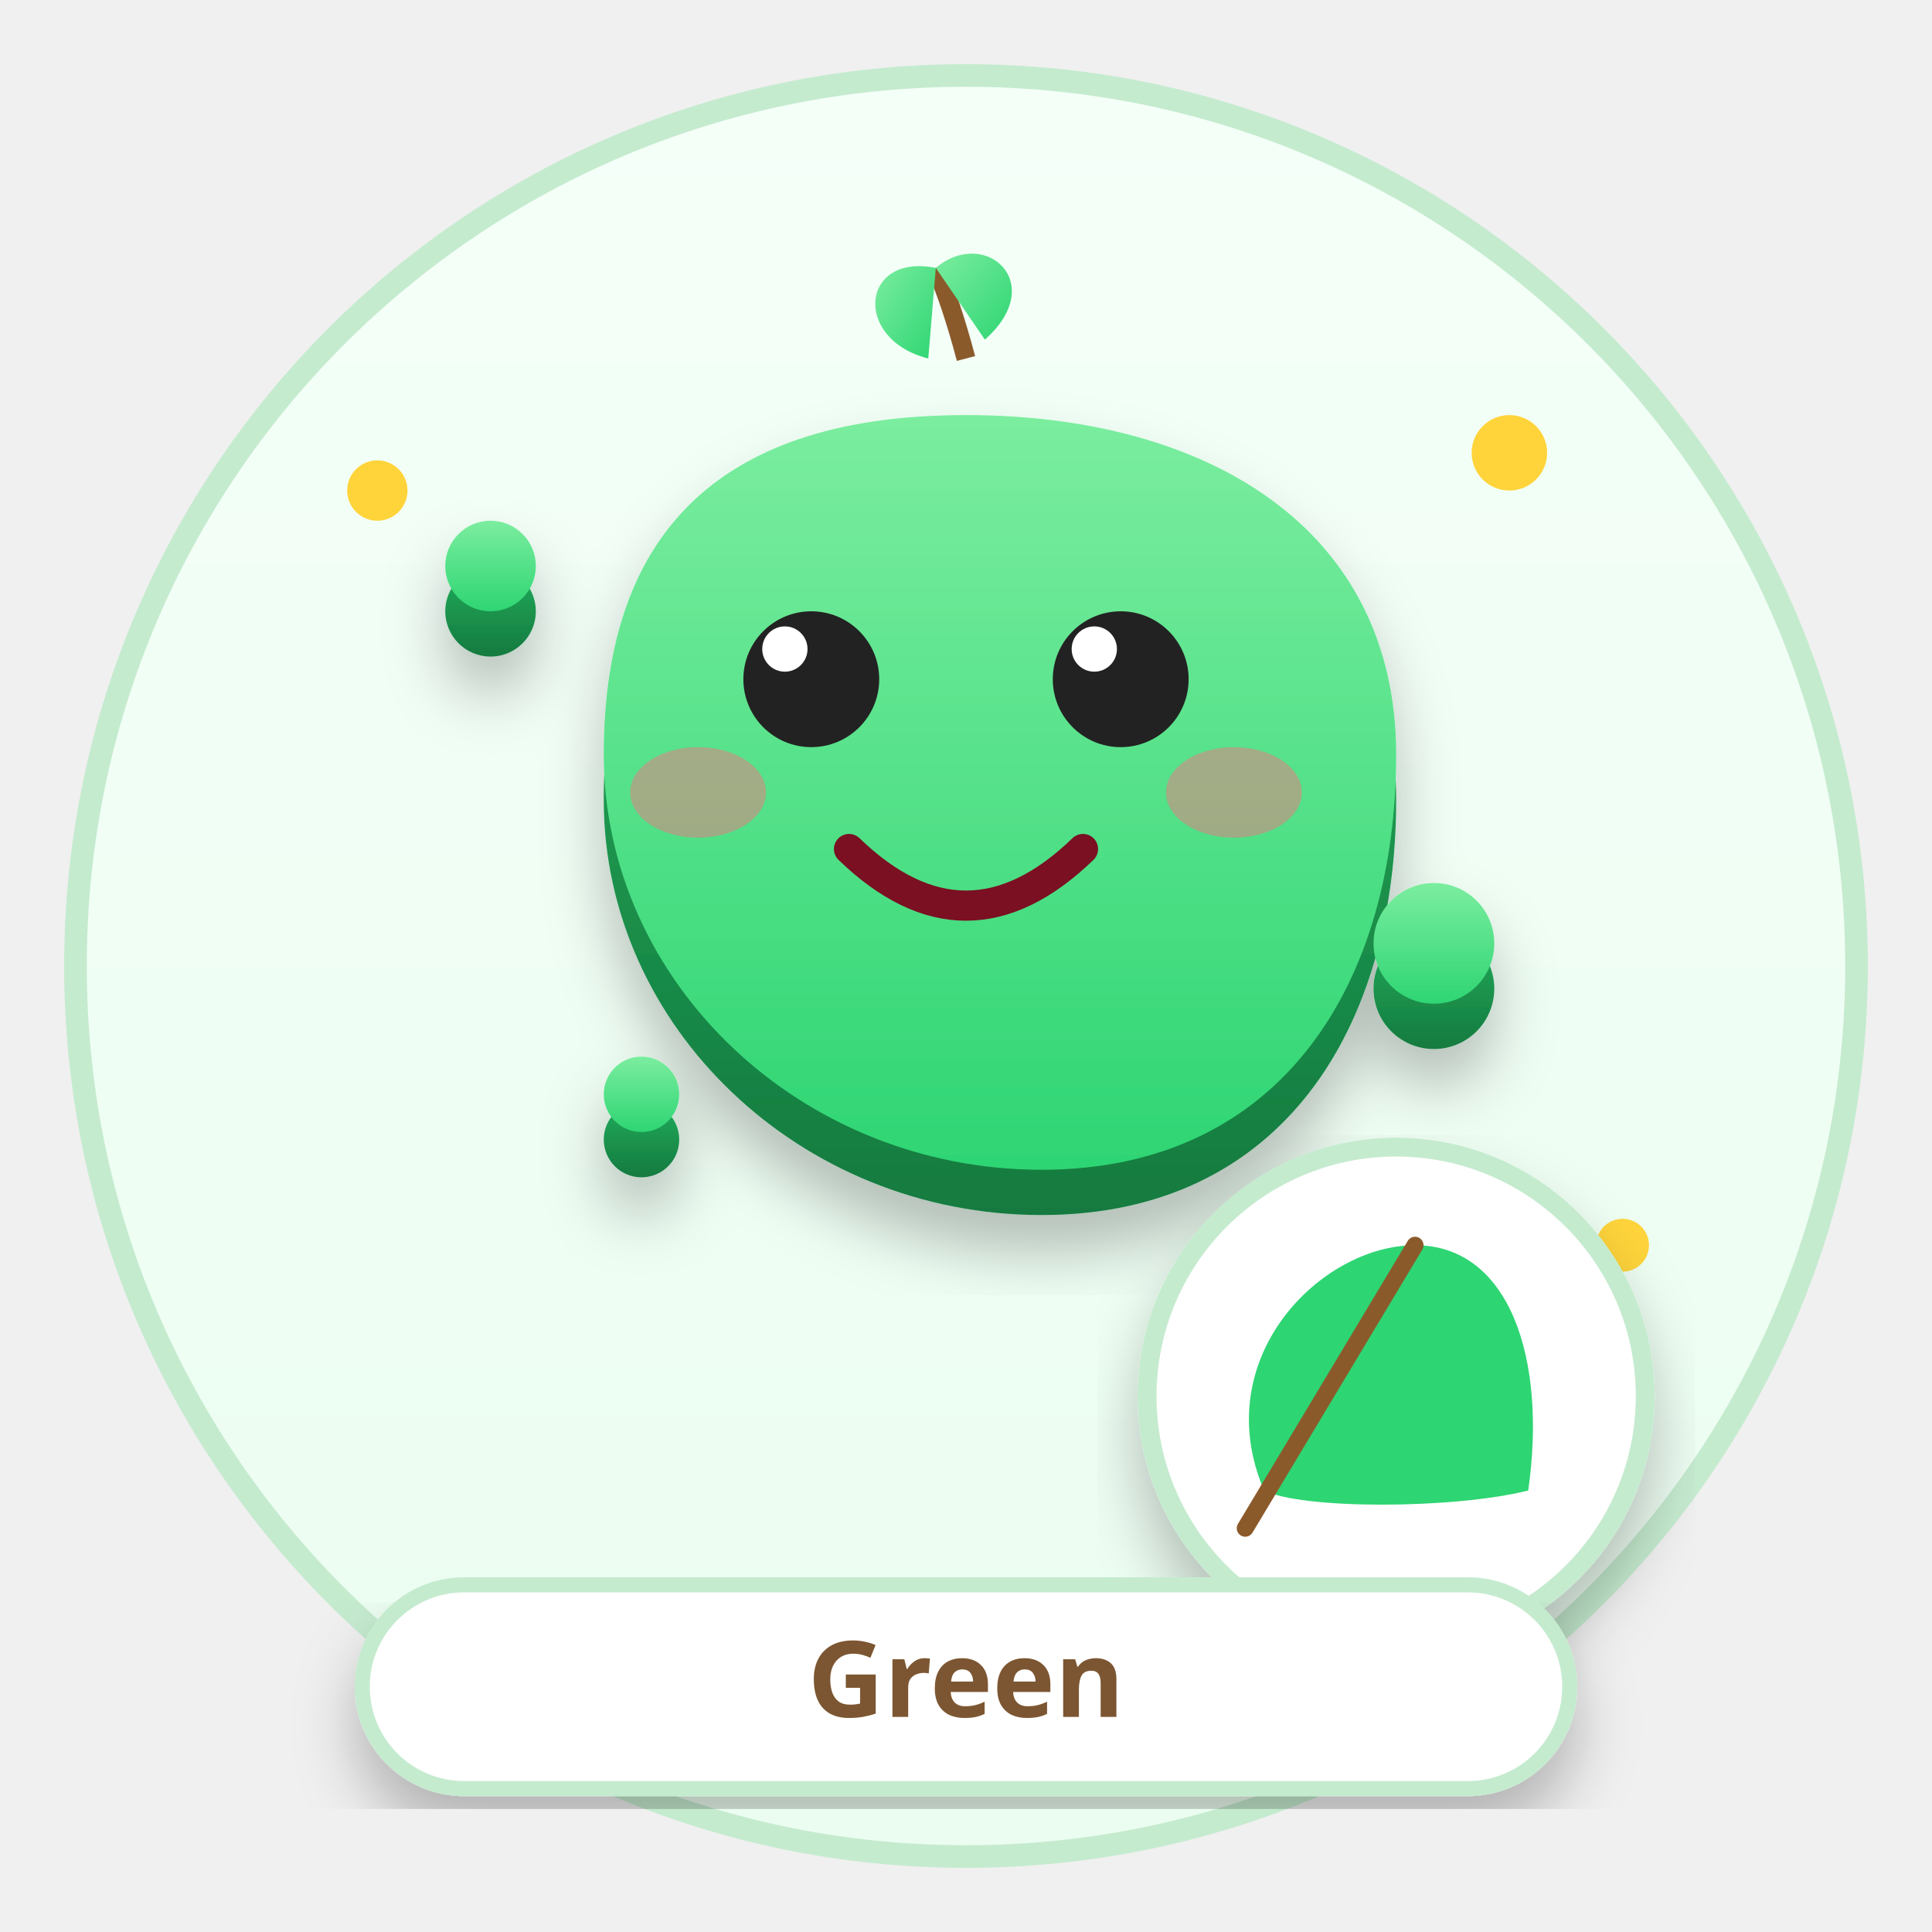
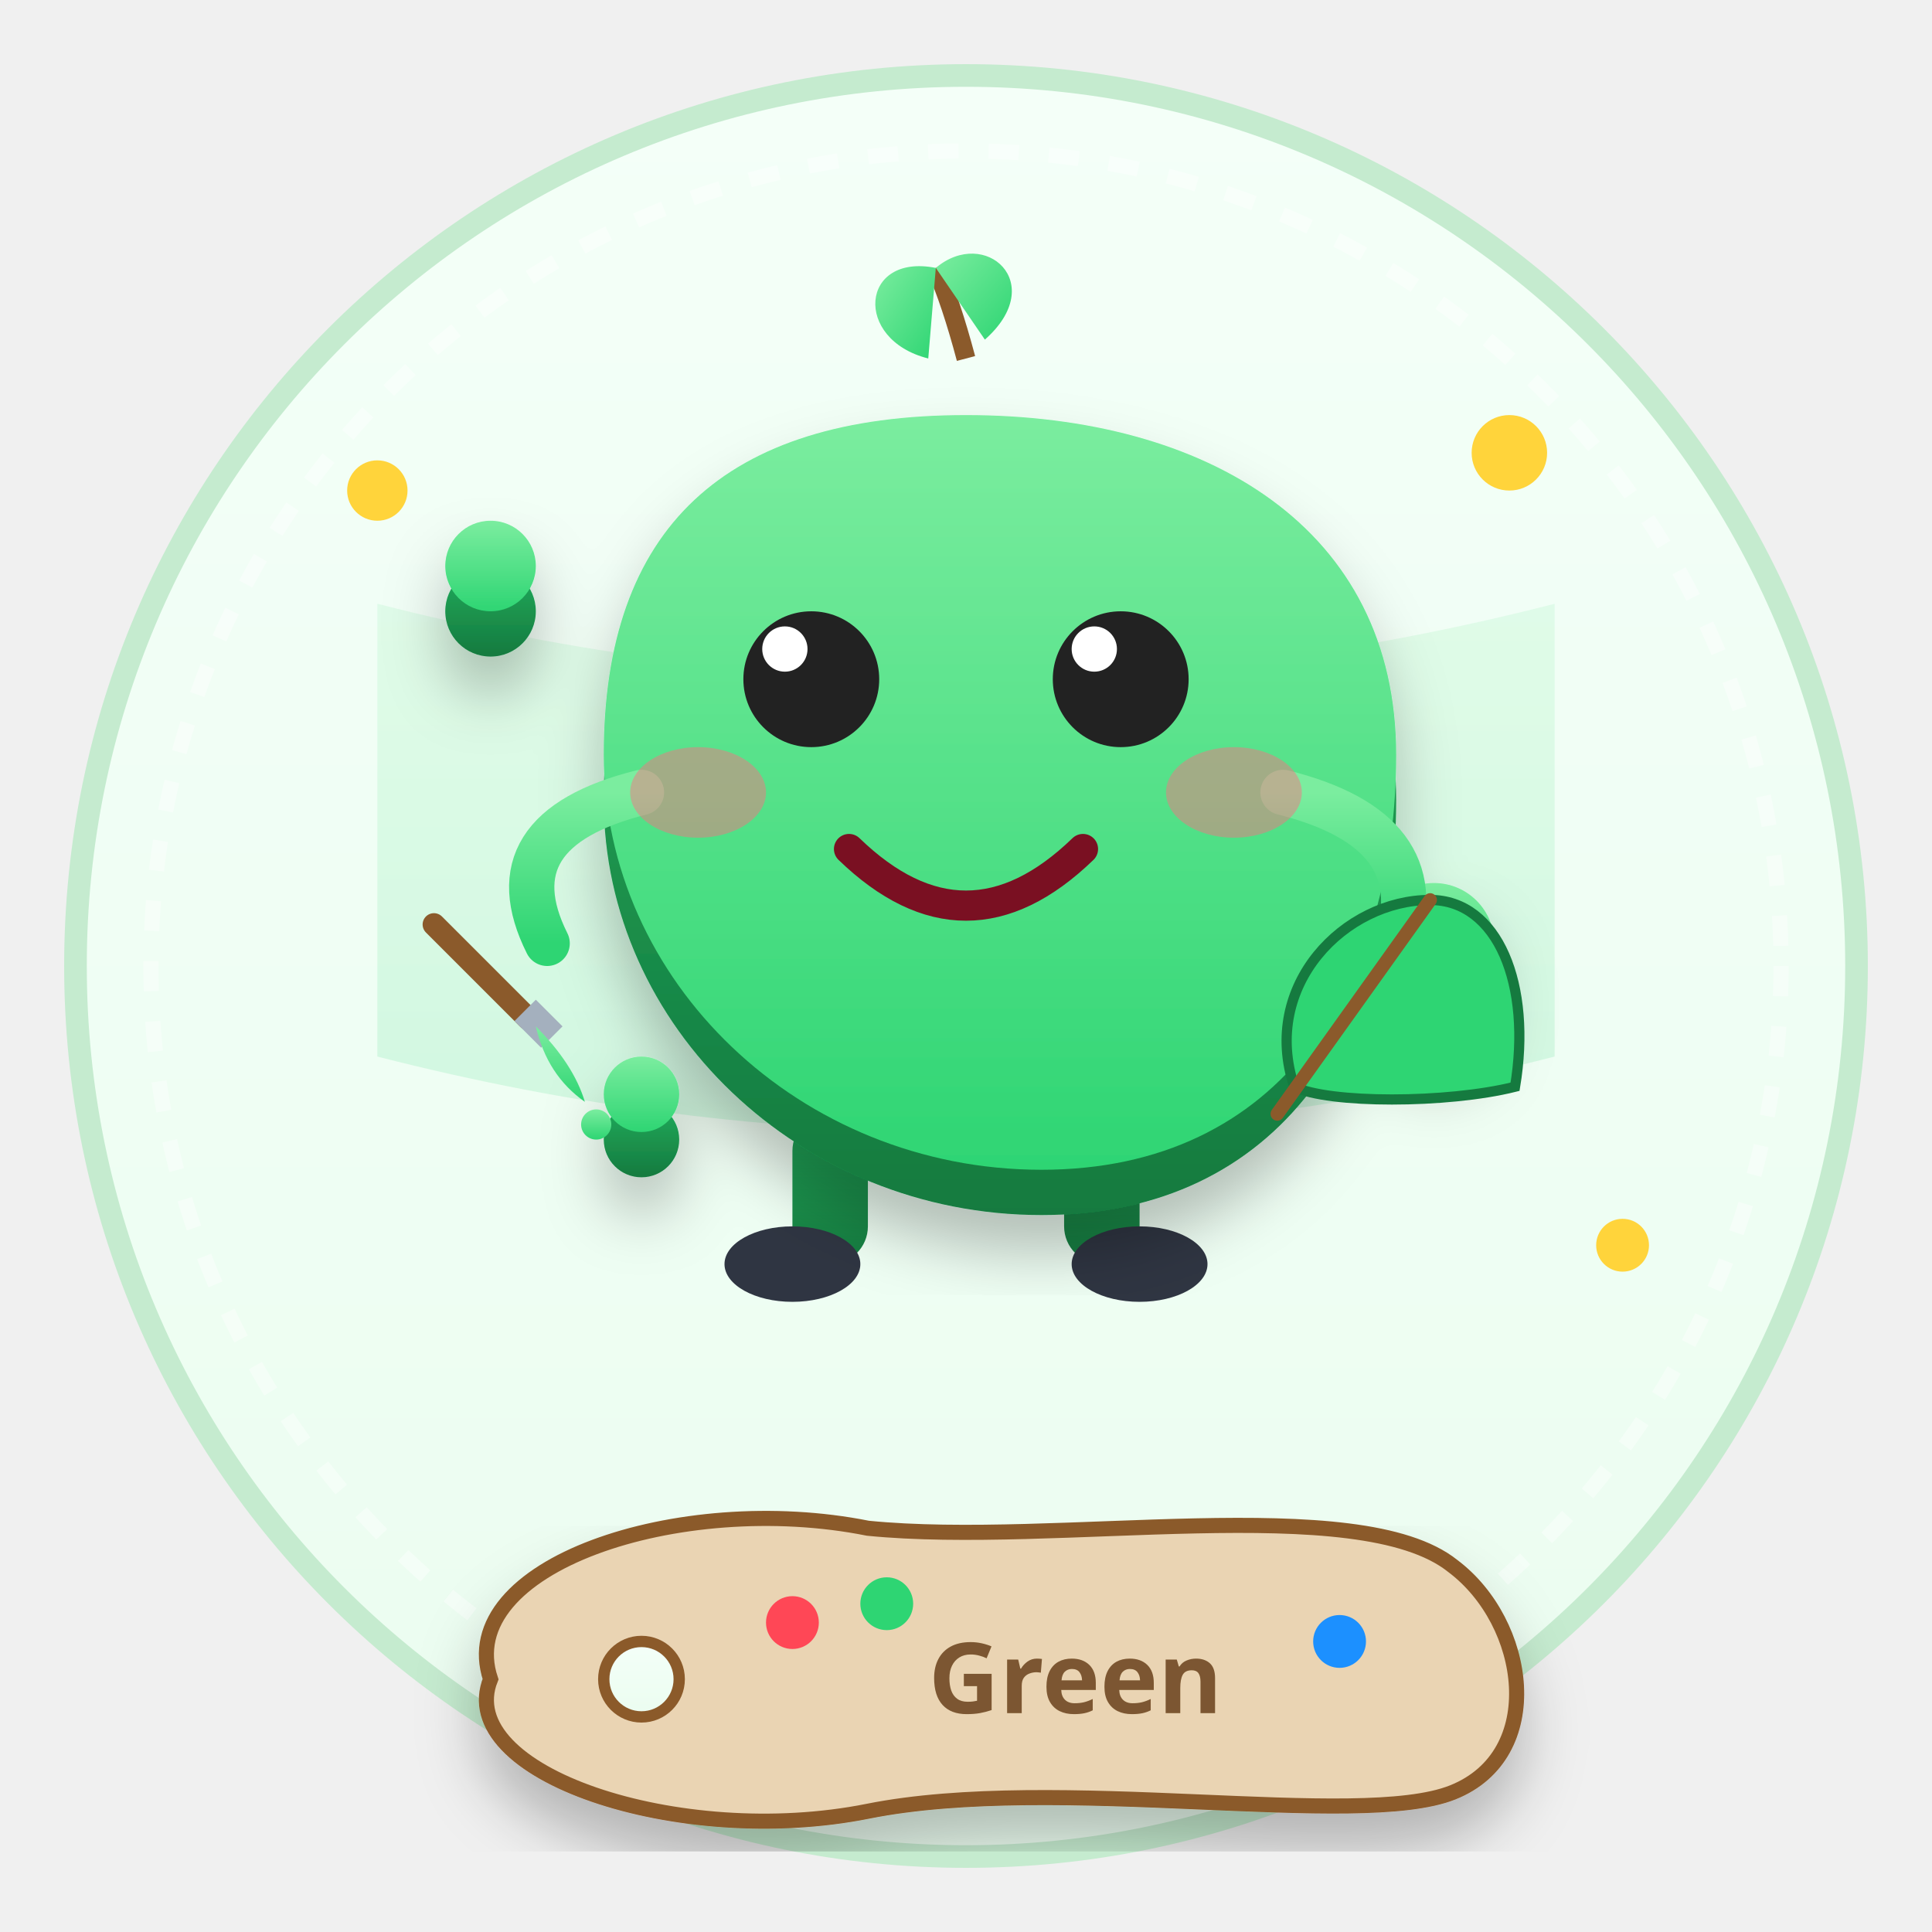
<svg xmlns="http://www.w3.org/2000/svg" viewBox="0 0 512 512" width="100%" height="100%">
  <defs>
    <linearGradient id="bg-green" x1="0%" y1="0%" x2="0%" y2="100%">
      <stop offset="0%" stop-color="#F4FFF8" />
      <stop offset="100%" stop-color="#EBFDF0" />
    </linearGradient>
    <linearGradient id="front-green" x1="0%" y1="0%" x2="0%" y2="100%">
      <stop offset="0%" stop-color="#7bed9f" />
      <stop offset="100%" stop-color="#2ed573" />
    </linearGradient>
    <linearGradient id="side-green" x1="0%" y1="0%" x2="0%" y2="100%">
      <stop offset="0%" stop-color="#22ad5c" />
      <stop offset="100%" stop-color="#157a3f" />
    </linearGradient>
    <linearGradient id="leaf-green" x1="0%" y1="0%" x2="100%" y2="100%">
      <stop offset="0%" stop-color="#7BED9F" />
      <stop offset="100%" stop-color="#2ED573" />
    </linearGradient>
    <filter id="shadow-green">
      <feDropShadow dx="0" dy="10" stdDeviation="8" flood-color="#000000" flood-opacity="0.25" />
    </filter>
  </defs>
  <circle cx="256" cy="256" r="236" fill="url(#bg-green)" stroke="#C5EBCF" stroke-width="6" />
+   <circle cx="256" cy="256" r="216" fill="none" stroke="#ffffff" stroke-width="4" stroke-dasharray="8,8" opacity="0.4" />
+   <path d="M 100 160 Q 256 200 412 160 L 412 280 Q 256 320 100 280 Z" fill="url(#front-green)" opacity="0.15" />
  <g fill="#FFD43B">
    <circle cx="100" cy="130" r="8" />
    <circle cx="400" cy="120" r="10" />
    <circle cx="430" cy="330" r="7" />
+   </g>
+   <g>
+     <rect x="210" y="295" width="20" height="40" rx="10" fill="url(#side-green)" />
+     <rect x="282" y="295" width="20" height="40" rx="10" fill="url(#side-green)" />
+     <ellipse cx="210" cy="335" rx="18" ry="10" fill="#2f3542" />
+     <ellipse cx="302" cy="335" rx="18" ry="10" fill="#2f3542" />
  </g>
  <g filter="url(#shadow-green)">
    <g fill="url(#side-green)" transform="translate(0, 12)">
      <path d="M 256 110 C 320 110, 370 140, 370 200 C 370 260, 340 310, 276 310 C 212 310, 160 260, 160 200 C 160 140, 192 110, 256 110 Z" />
      <circle cx="130" cy="150" r="12" />
      <circle cx="380" cy="250" r="16" />
      <circle cx="170" cy="290" r="10" />
    </g>
    <g fill="url(#front-green)">
      <path d="M 256 110 C 320 110, 370 140, 370 200 C 370 260, 340 310, 276 310 C 212 310, 160 260, 160 200 C 160 140, 192 110, 256 110 Z" />
      <circle cx="130" cy="150" r="12" />
      <circle cx="380" cy="250" r="16" />
      <circle cx="170" cy="290" r="10" />
    </g>
  </g>
+   <g>
+     <path d="M 170 210 Q 130 220 145 250" stroke="url(#front-green)" stroke-width="12" fill="none" stroke-linecap="round" />
+     <g transform="translate(130 260)">
+       <path d="M -15 -15 L 10 10" stroke="#8B5A2B" stroke-width="6" stroke-linecap="round" />
+       <rect x="7" y="7" width="10" height="8" fill="#a4b0be" transform="rotate(45 12 12)" />
+       <path d="M 12 12 Q 22 22 25 32 Q 15 25 12 12" fill="url(#front-green)" />
+       <circle cx="28" cy="38" r="4" fill="url(#front-green)" />
+     </g>
+     <path d="M 340 210 Q 380 220 370 250" stroke="url(#front-green)" stroke-width="12" fill="none" stroke-linecap="round" />
+   </g>
  <g transform="translate(256 95)">
    <path d="M0 0 Q-4 -15 -8 -24" stroke="#8B5A2B" stroke-width="5" fill="none" />
    <path d="M-8 -24 C-28 -28 -30 -5 -10 0 Z" fill="url(#leaf-green)" />
    <path d="M-8 -24 C5 -35 22 -20 5 -5 Z" fill="url(#leaf-green)" />
  </g>
  <g>
    <circle cx="215" cy="180" r="18" fill="#222" />
    <circle cx="208" cy="172" r="6" fill="#FFF" />
    <circle cx="297" cy="180" r="18" fill="#222" />
    <circle cx="290" cy="172" r="6" fill="#FFF" />
  </g>
  <ellipse cx="185" cy="210" rx="18" ry="12" fill="#FF6B81" opacity="0.45" />
  <ellipse cx="327" cy="210" rx="18" ry="12" fill="#FF6B81" opacity="0.45" />
  <path d="M225 225 Q256 255 287 225" stroke="#7A1022" stroke-width="8" fill="none" stroke-linecap="round" />
+   <g transform="translate(370 270) scale(0.9)">
+     <path d="M -30 20 C -40 -10 -15 -35 10 -35 C 30 -35 40 -10 35 20 C 15 25 -20 25 -30 20 Z" fill="#2ed573" stroke="#157a3f" stroke-width="3" />
+     <path d="M -35 28 L 10 -35" stroke="#8B5A2B" stroke-width="4" fill="none" stroke-linecap="round" />
+   </g>
  <g filter="url(#shadow-green)">
-     <circle cx="370" cy="370" r="66" fill="#ffffff" stroke="#C5EBCF" stroke-width="5" />
-   </g>
-   <path d="M 335 395 C 320 360 350 330 375 330 C 400 330 410 360 405 395 C 385 400 345 400 335 395 Z" fill="#2ed573" />
-   <path d="M 330 405 L 375 330" stroke="#8B5A2B" stroke-width="4.5" fill="none" stroke-linecap="round" />
-   <g filter="url(#shadow-green)">
-     <rect x="96" y="420" width="320" height="54" rx="27" fill="#FFF" stroke="#C5EBCF" stroke-width="4" />
-     <text x="256" y="455" text-anchor="middle" font-size="28" font-weight="900" font-family="Comic Sans MS, Arial Rounded MT Bold, sans-serif" fill="#7C5730">Green</text>
+     <path d="M 130 445 C 120 415, 180 395, 230 405 C 280 410, 360 395, 385 415 C 405 430, 410 465, 385 475 C 360 485, 280 470, 230 480 C 180 490, 120 470, 130 445 Z" fill="#EAD4B3" stroke="#8B5A2B" stroke-width="4" />
+     <circle cx="170" cy="445" r="10" fill="url(#bg-green)" stroke="#8B5A2B" stroke-width="3" />
+     <circle cx="210" cy="430" r="7" fill="#ff4757" />
+     <circle cx="235" cy="425" r="7" fill="#2ed573" />
+     <circle cx="355" cy="435" r="7" fill="#1e90ff" />
+     <text x="285" y="454" text-anchor="middle" font-size="26" font-weight="900" font-family="Comic Sans MS, Arial Rounded MT Bold, sans-serif" fill="#7C5730">Green</text>
  </g>
</svg>
